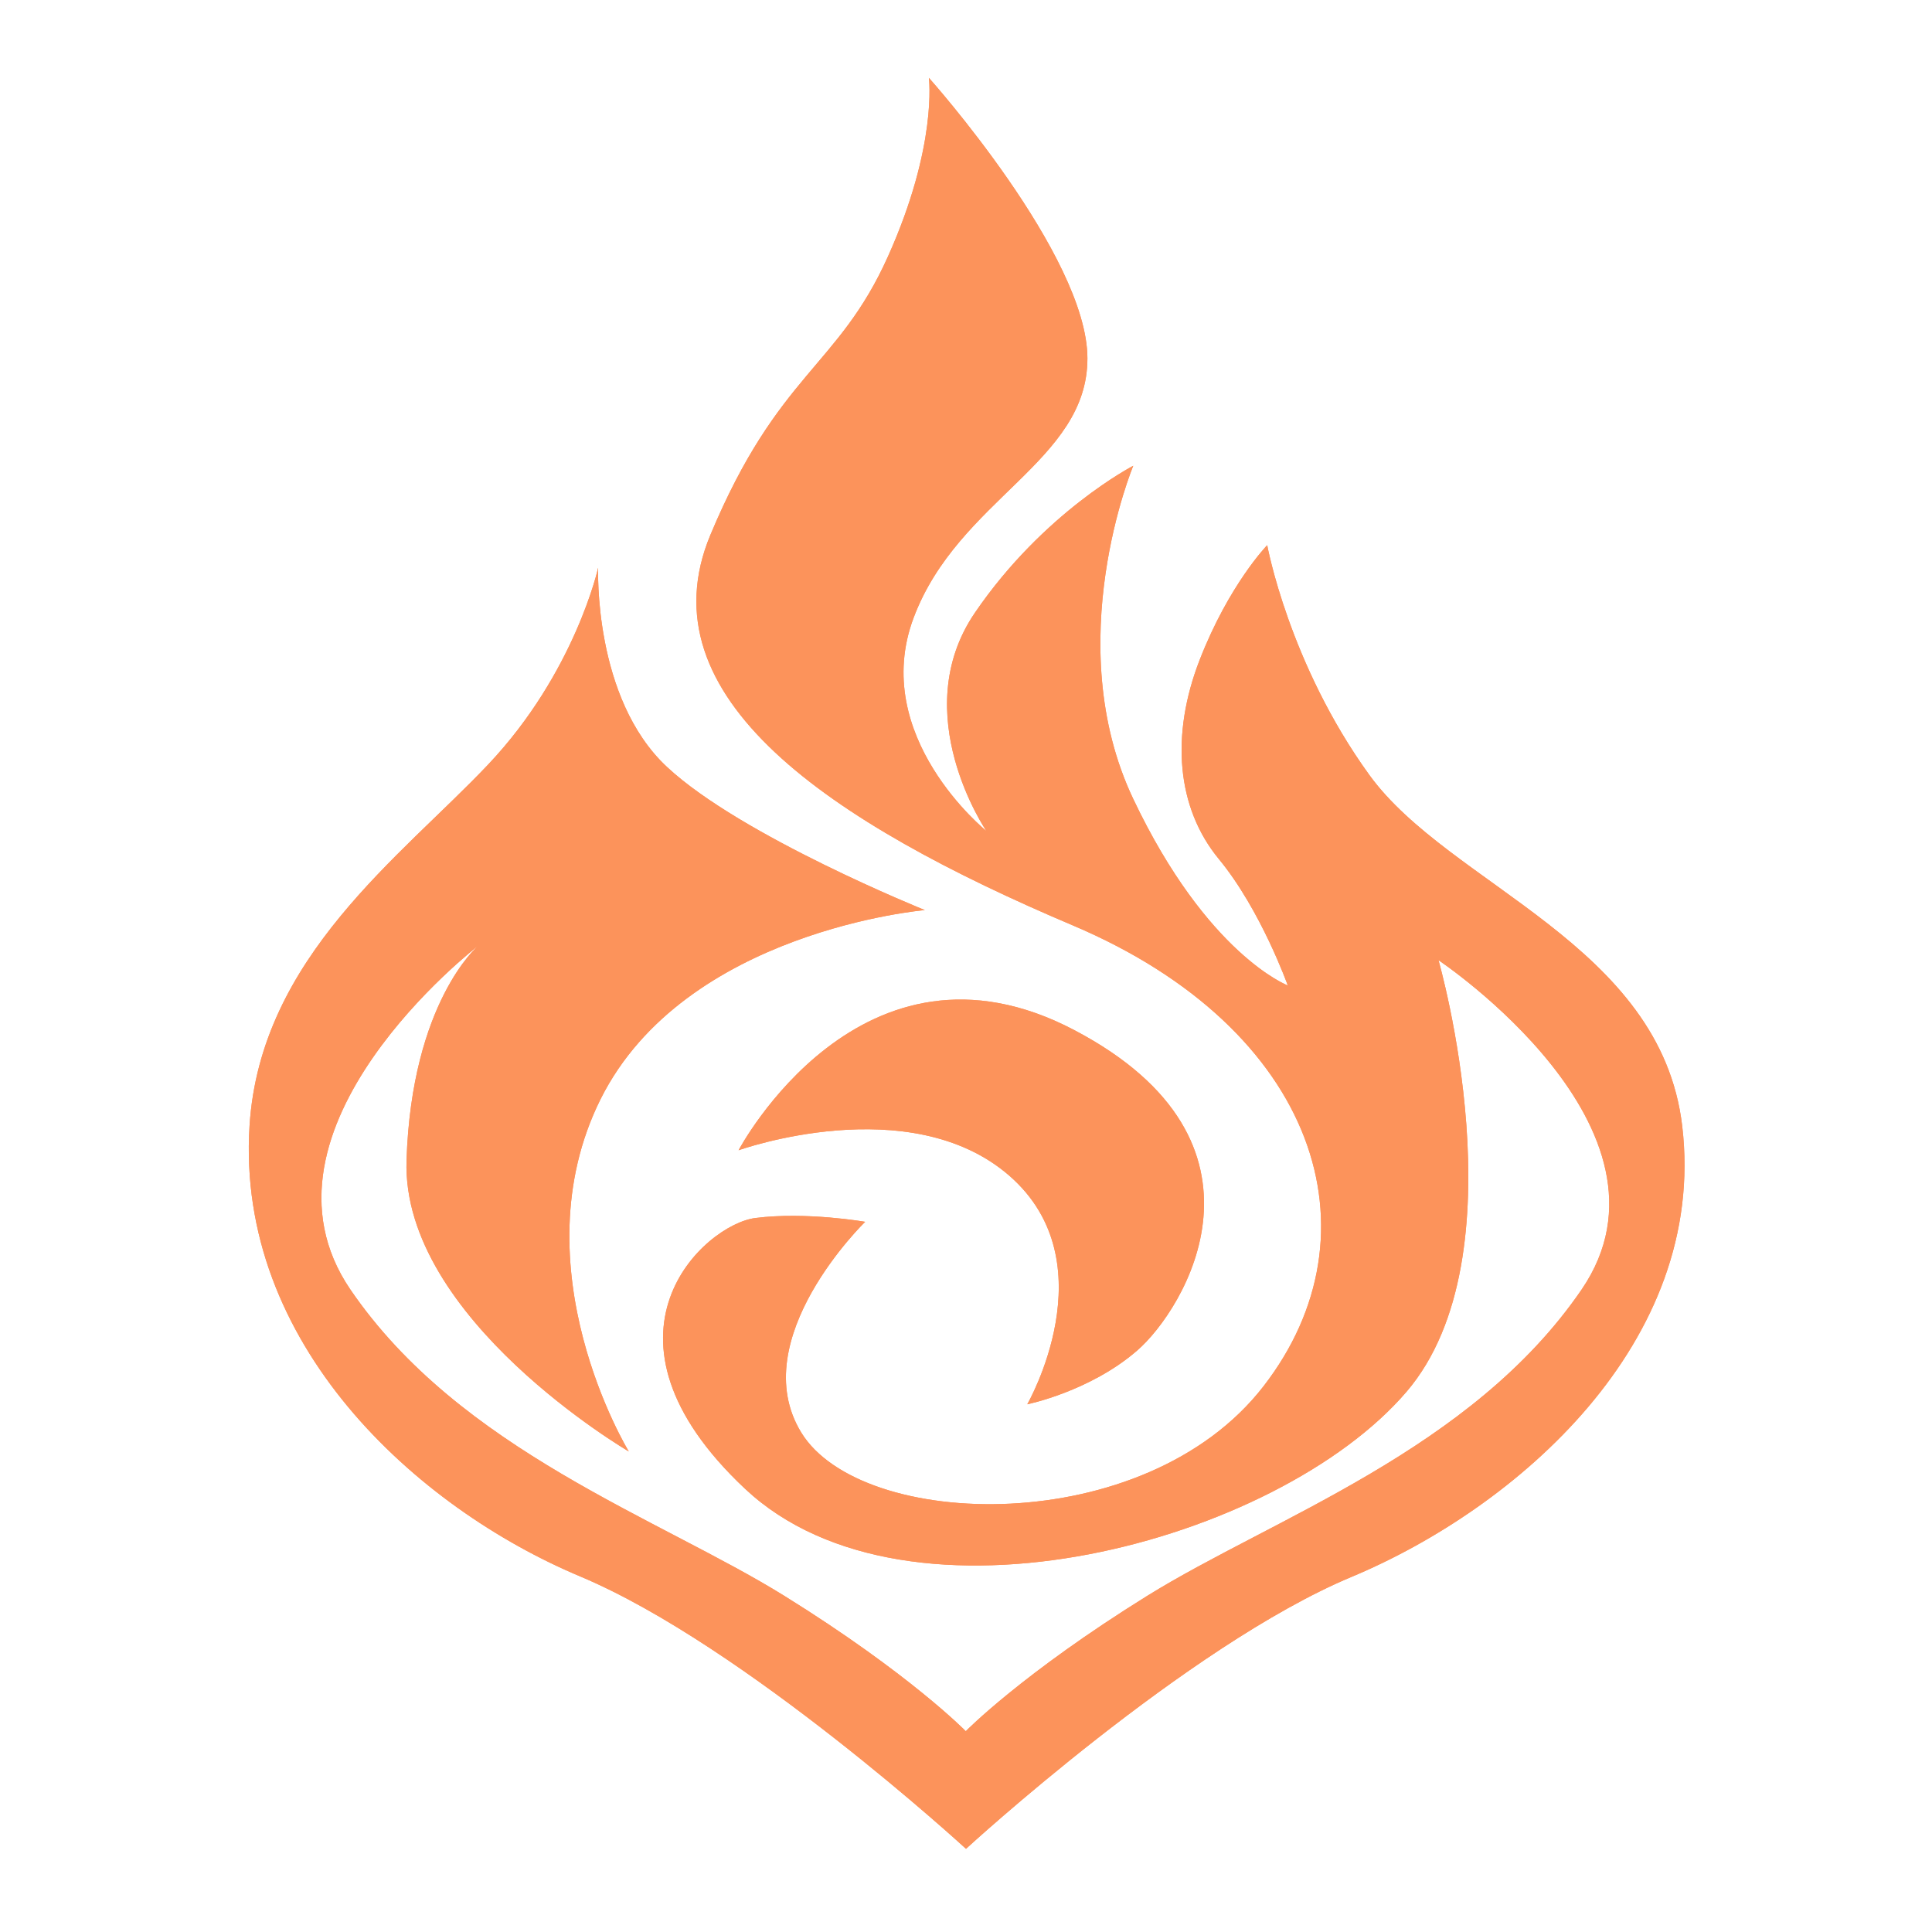
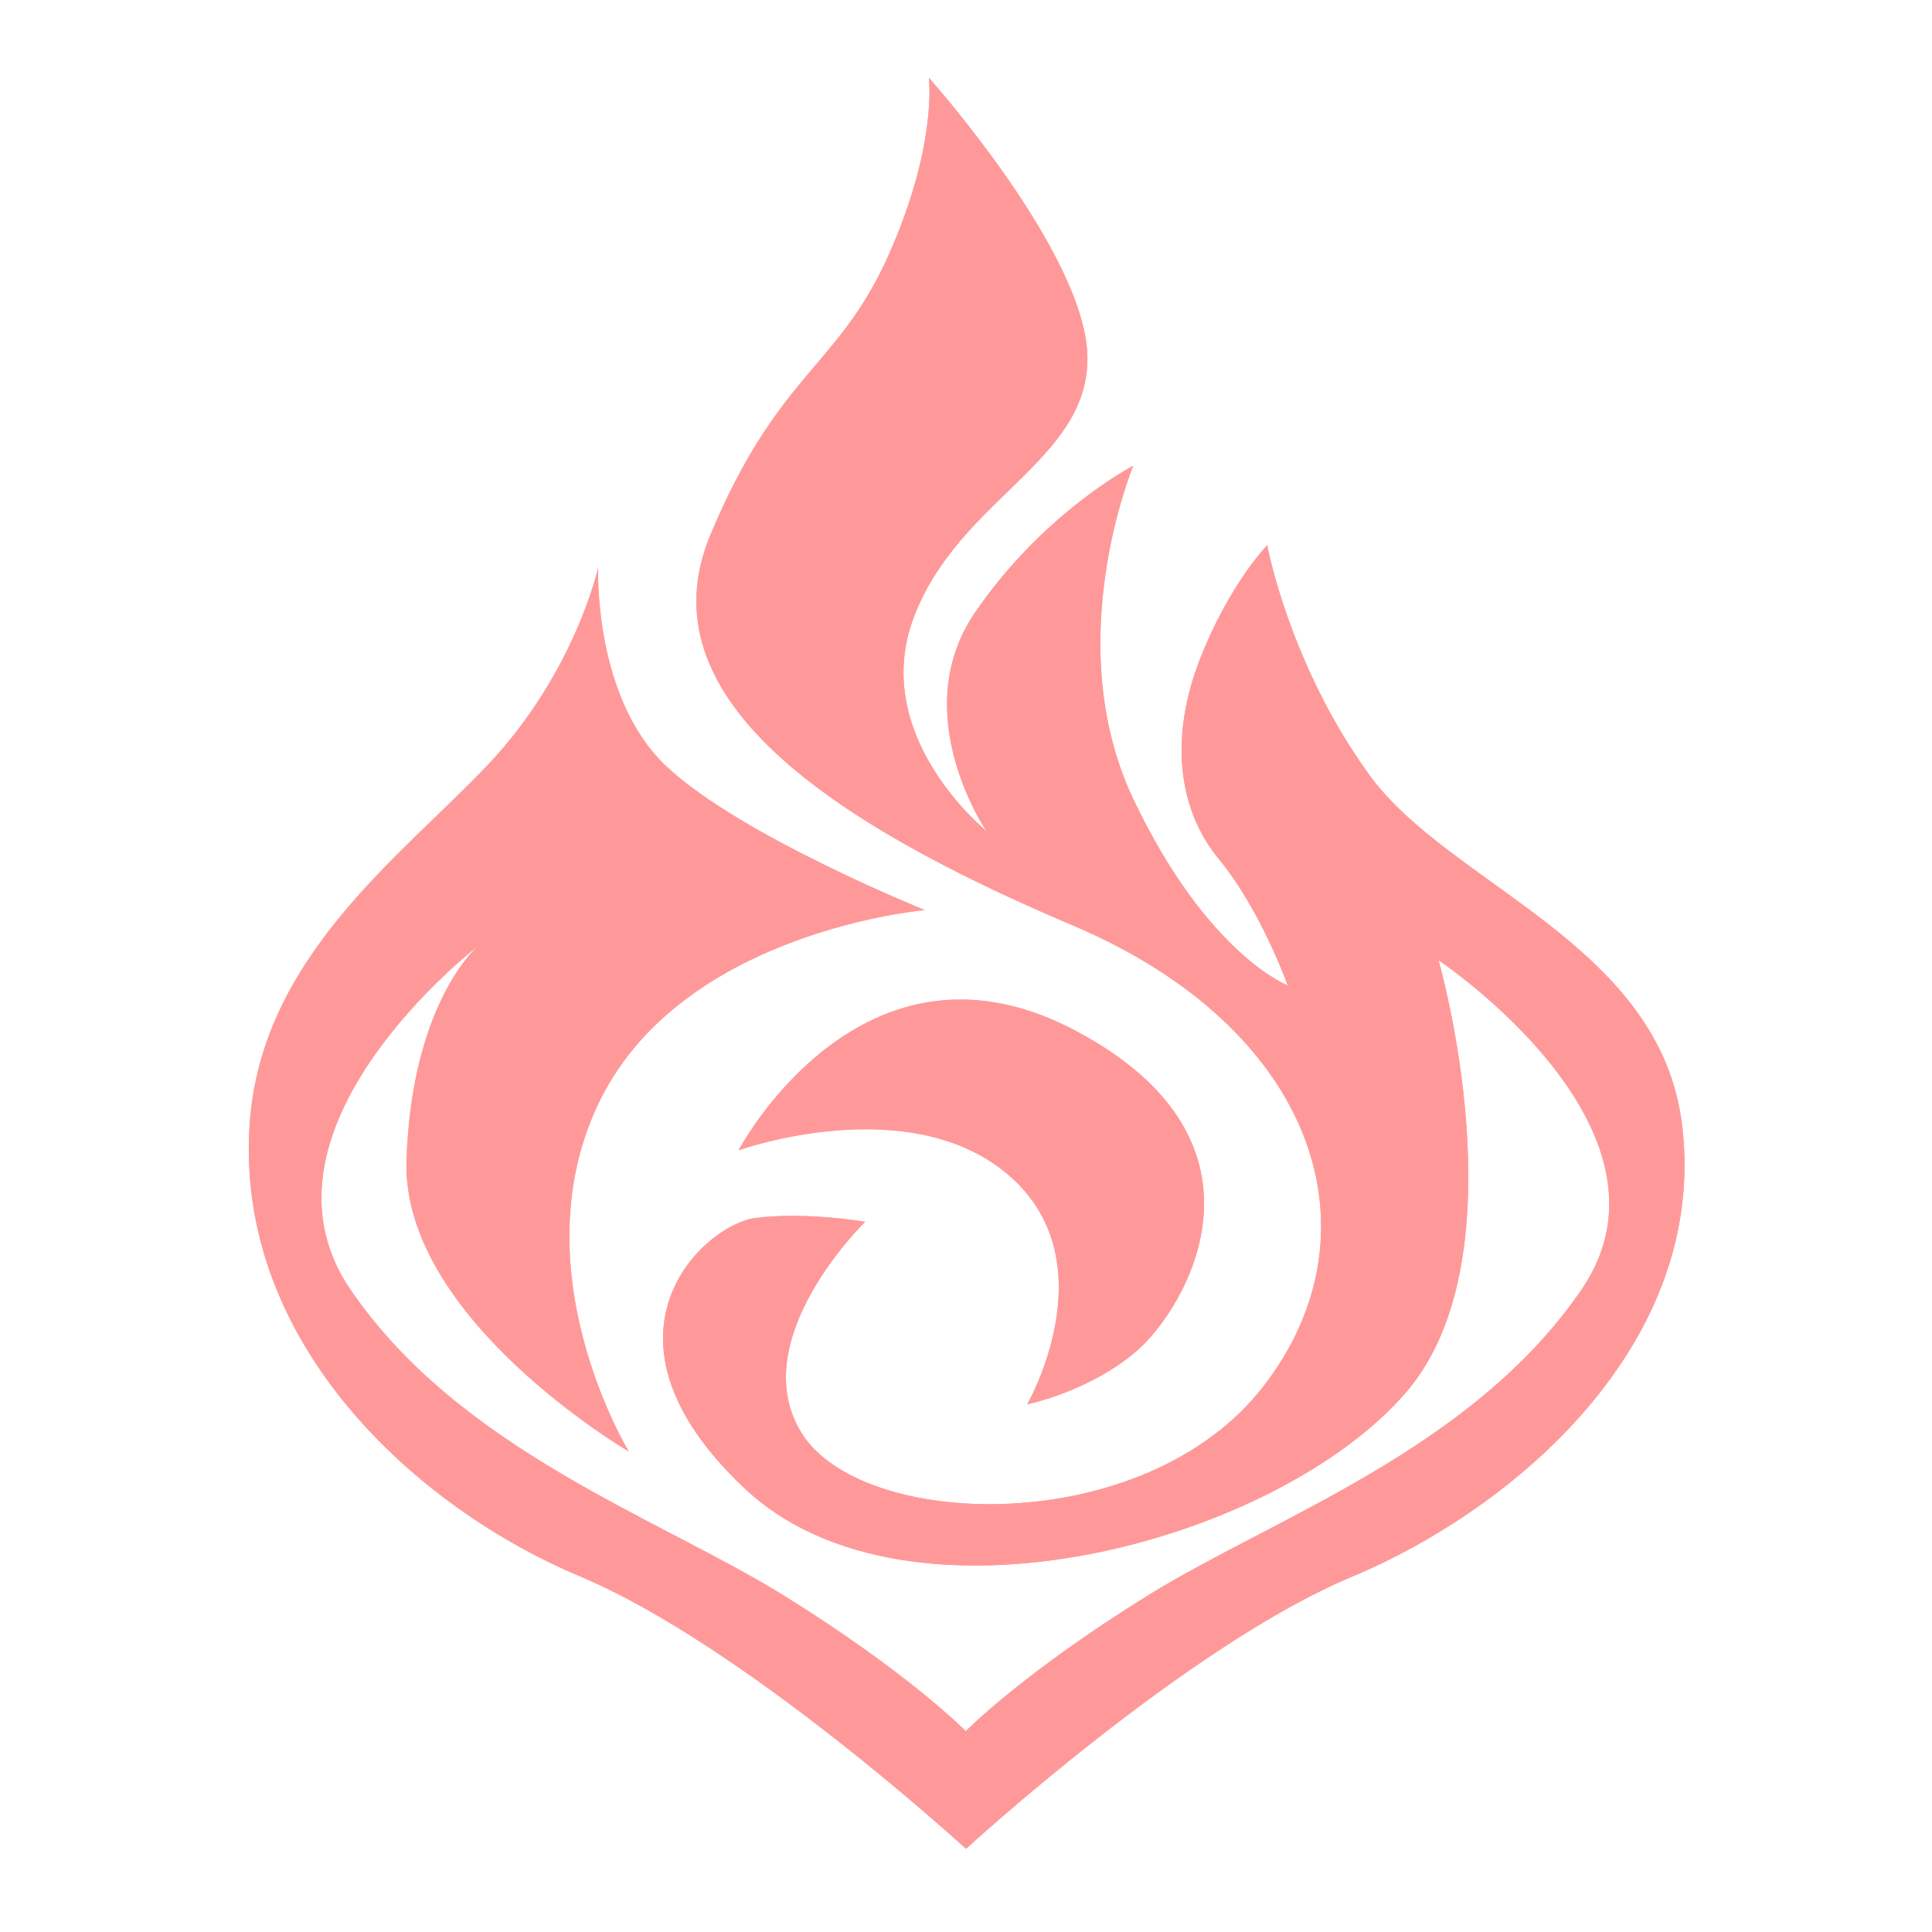
<svg xmlns="http://www.w3.org/2000/svg" version="1.1" id="Layer-1" x="0px" y="0px" viewBox="0 0 864 864" style="enable-background:new 0 0 864 864;" xml:space="preserve">
  <style type="text/css">
- 	.st0{fill-rule:evenodd;clip-rule:evenodd;fill:#FC935B;}
+ 	.st0{fill-rule:evenodd;clip-rule:evenodd;fill:#ff9999;}
</style>
  <g>
    <path class="st0" d="M330.3,514.4c0,0,54.8-103.9,150.2-53.7s49.1,125.1,28,143.3c-21.1,18.3-49.1,24-49.1,24s36.5-63.4-8-102.2   C406.8,487,330.3,514.4,330.3,514.4z" />
    <path class="st0" d="M330.3,514.4c0,0,54.8-103.9,150.2-53.7s49.1,125.1,28,143.3c-21.1,18.3-49.1,24-49.1,24s36.5-63.4-8-102.2   C406.8,487,330.3,514.4,330.3,514.4z" />
  </g>
  <g>
    <path class="st0" d="M536.5,295.1c-13.1,33.7-10.3,66.2,8.6,89.1c18.8,22.8,30.8,56.5,30.8,56.5s-36-13.7-69.1-83.4s0-149,0-149   s-40,20.6-70.8,65.7s5.1,97.6,5.1,97.6s-52.5-42.3-32.5-95.4s77.7-69.7,77.7-115.9S415.4,34.8,415.4,34.8s4,30.3-18.3,79.9   c-22.3,49.7-49.1,52-79.4,124.5s53.1,128.5,162.2,174.7C589,460.2,618.1,551.5,565,620s-179.9,64.5-206.7,20.6   c-25.5-41.7,28.6-94.2,28.6-94.2s-26.3-4.6-49.1-1.7s-77.7,52.5-4.6,121.1s238.1,24,295.8-43.4c52.3-61.1,14.3-193,14.3-193   s113.1,75.4,64,147.3C658.1,648.6,569,678.9,513,713.7s-81.1,60.5-81.1,60.5s-25.1-25.7-81.1-60.5s-145-65.1-194.1-137   c-49.1-72,57.1-153.7,57.1-153.7s-29.7,25.1-32,95.9s99.4,130.2,99.4,130.2s-50.2-82.2-12.6-157.6c37.7-75.4,145-84.5,145-84.5   s-82.2-33.1-115.3-64c-33.1-30.8-30.8-89.1-30.8-89.1s-10.3,46.8-49.1,87.9s-102,86.2-106.8,161.6   c-6.2,97.3,74.2,170.7,147.9,201.6C333.2,736,432,826.8,432,826.8s98.8-90.8,172.4-121.6c73.7-30.8,159.3-104.7,147.9-201.6   c-9.6-81.5-103.9-107.4-139.9-157c-36-49.7-45.7-102.8-45.7-102.8S549.6,261.4,536.5,295.1z" />
    <path class="st0" d="M536.5,295.1c-13.1,33.7-10.3,66.2,8.6,89.1c18.8,22.8,30.8,56.5,30.8,56.5s-36-13.7-69.1-83.4s0-149,0-149   s-40,20.6-70.8,65.7s5.1,97.6,5.1,97.6s-52.5-42.3-32.5-95.4s77.7-69.7,77.7-115.9S415.4,34.8,415.4,34.8s4,30.3-18.3,79.9   c-22.3,49.7-49.1,52-79.4,124.5s53.1,128.5,162.2,174.7C589,460.2,618.1,551.5,565,620s-179.9,64.5-206.7,20.6   c-25.5-41.7,28.6-94.2,28.6-94.2s-26.3-4.6-49.1-1.7s-77.7,52.5-4.6,121.1s238.1,24,295.8-43.4c52.3-61.1,14.3-193,14.3-193   s113.1,75.4,64,147.3C658.1,648.6,569,678.9,513,713.7s-81.1,60.5-81.1,60.5s-25.1-25.7-81.1-60.5s-145-65.1-194.1-137   c-49.1-72,57.1-153.7,57.1-153.7s-29.7,25.1-32,95.9s99.4,130.2,99.4,130.2s-50.2-82.2-12.6-157.6c37.7-75.4,145-84.5,145-84.5   s-82.2-33.1-115.3-64c-33.1-30.8-30.8-89.1-30.8-89.1s-10.3,46.8-49.1,87.9s-102,86.2-106.8,161.6   c-6.2,97.3,74.2,170.7,147.9,201.6C333.2,736,432,826.8,432,826.8s98.8-90.8,172.4-121.6c73.7-30.8,159.3-104.7,147.9-201.6   c-9.6-81.5-103.9-107.4-139.9-157c-36-49.7-45.7-102.8-45.7-102.8S549.6,261.4,536.5,295.1z" />
  </g>
</svg>
